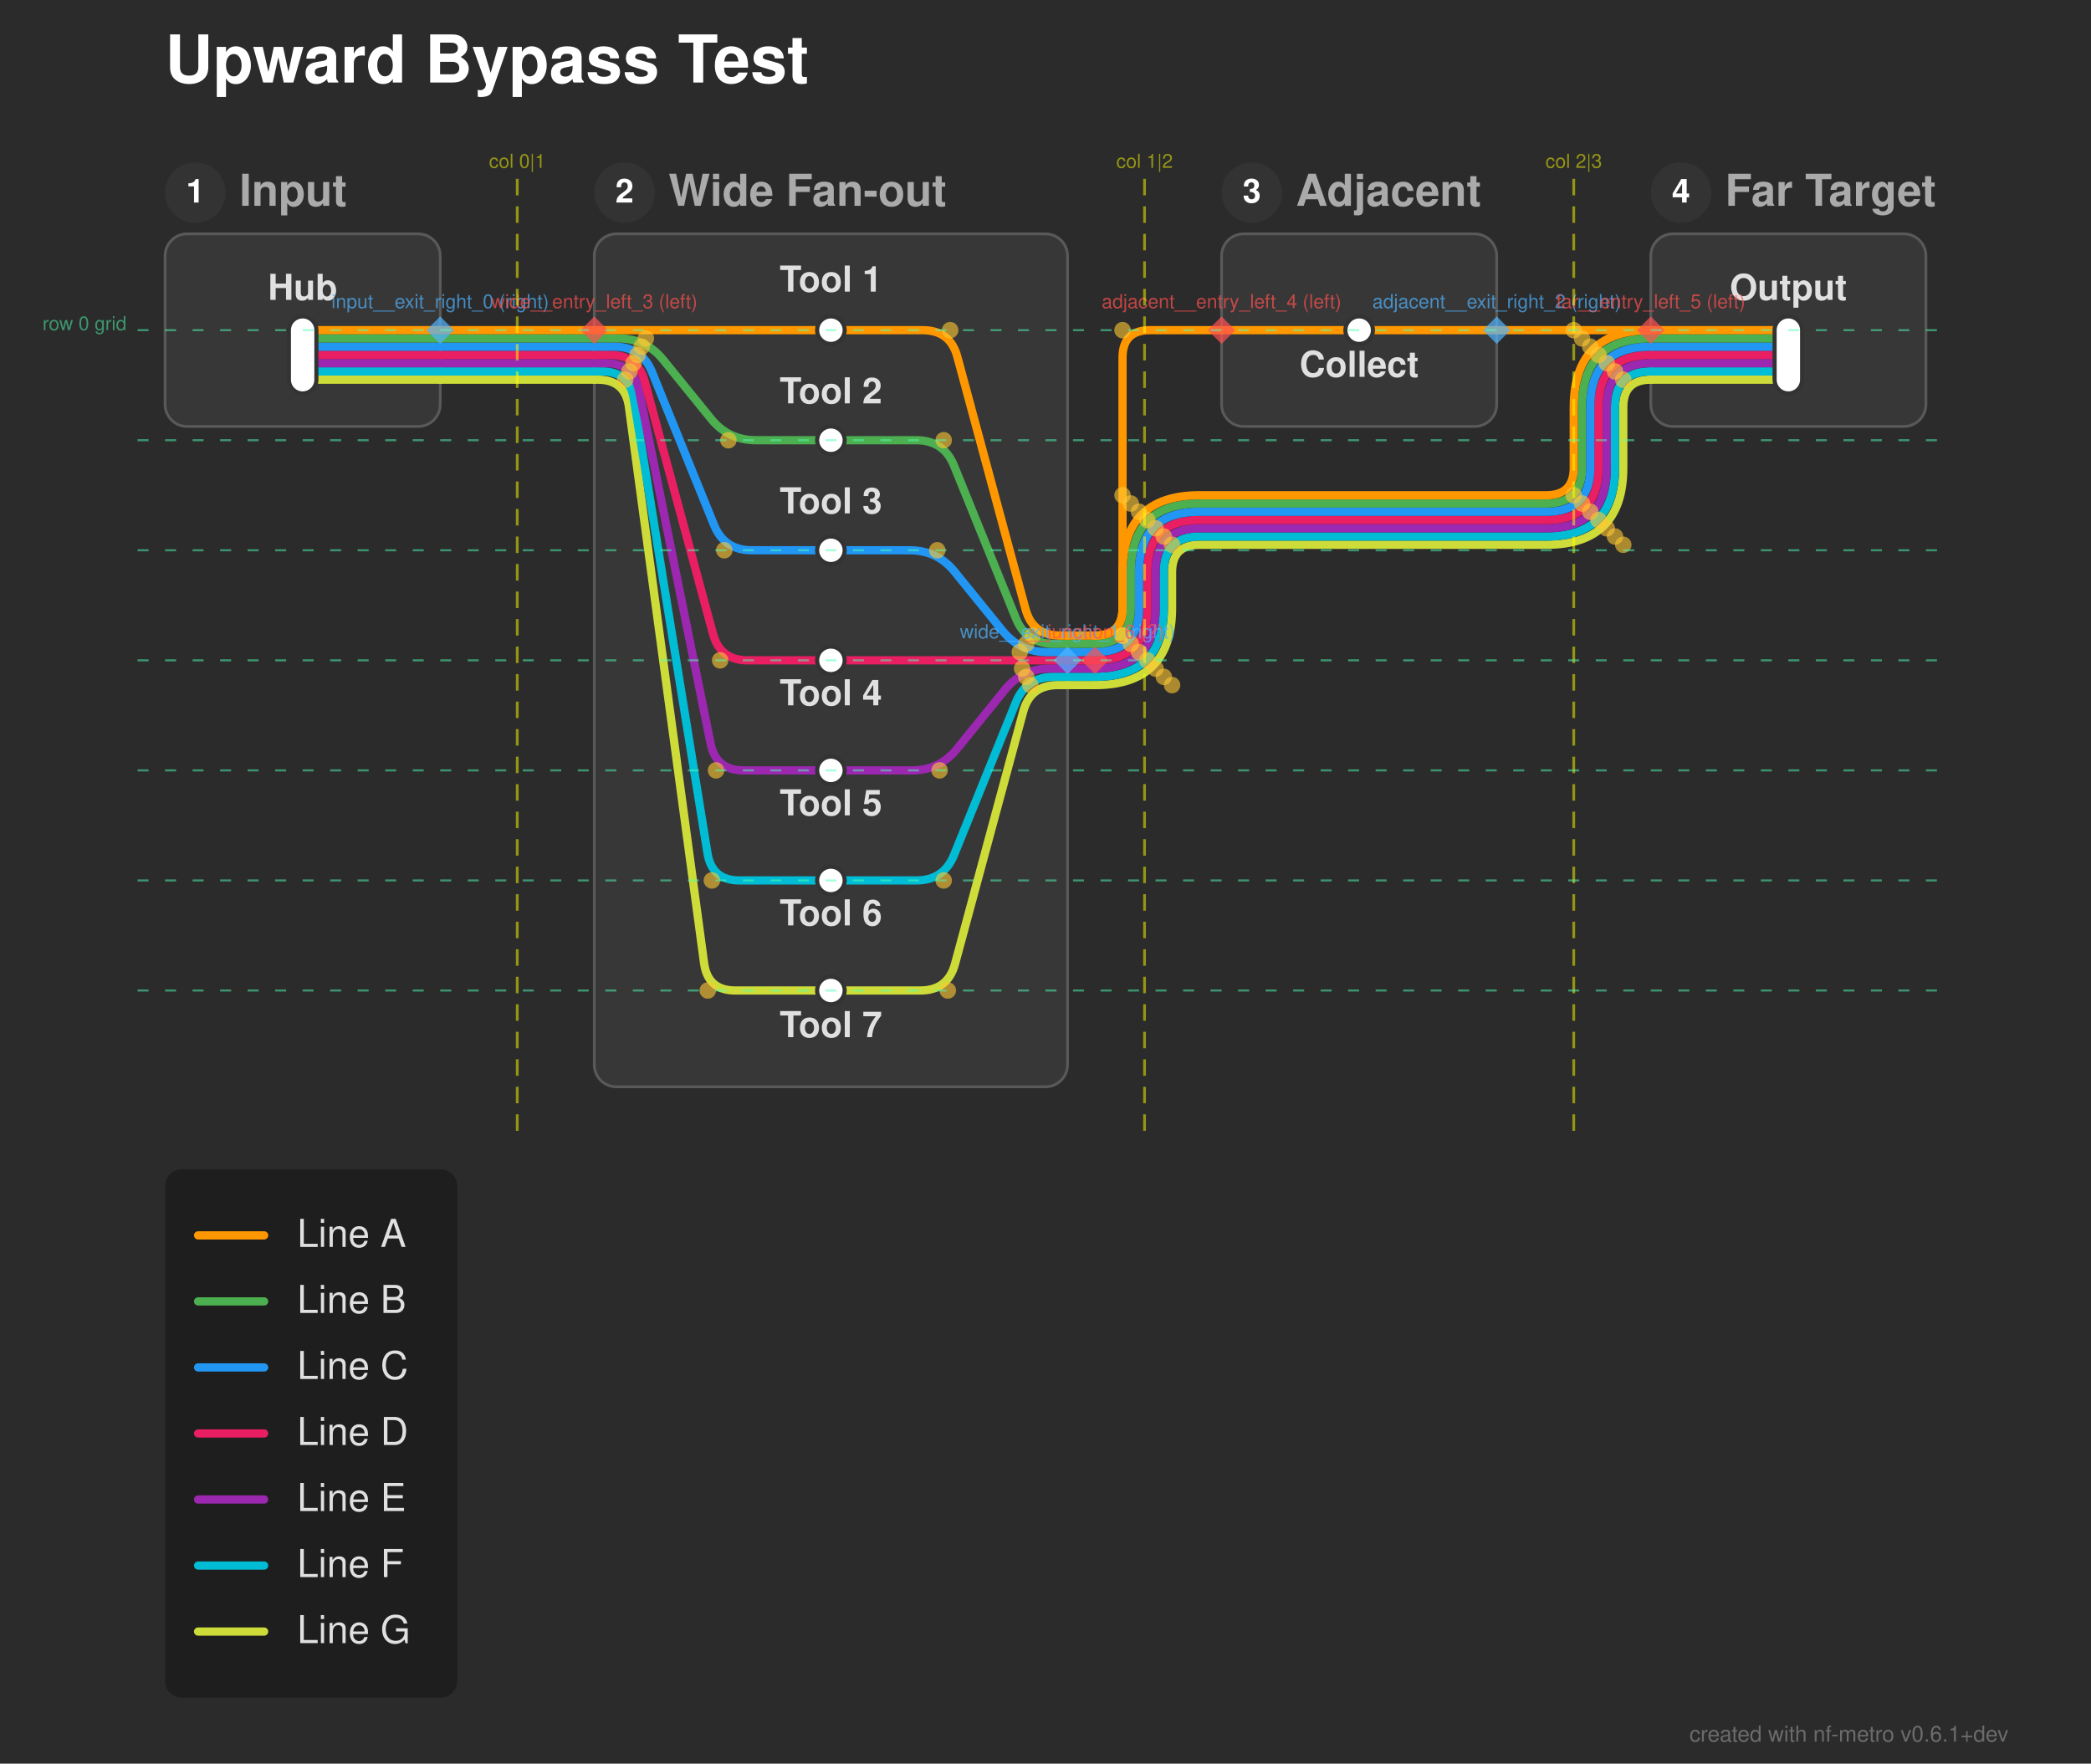
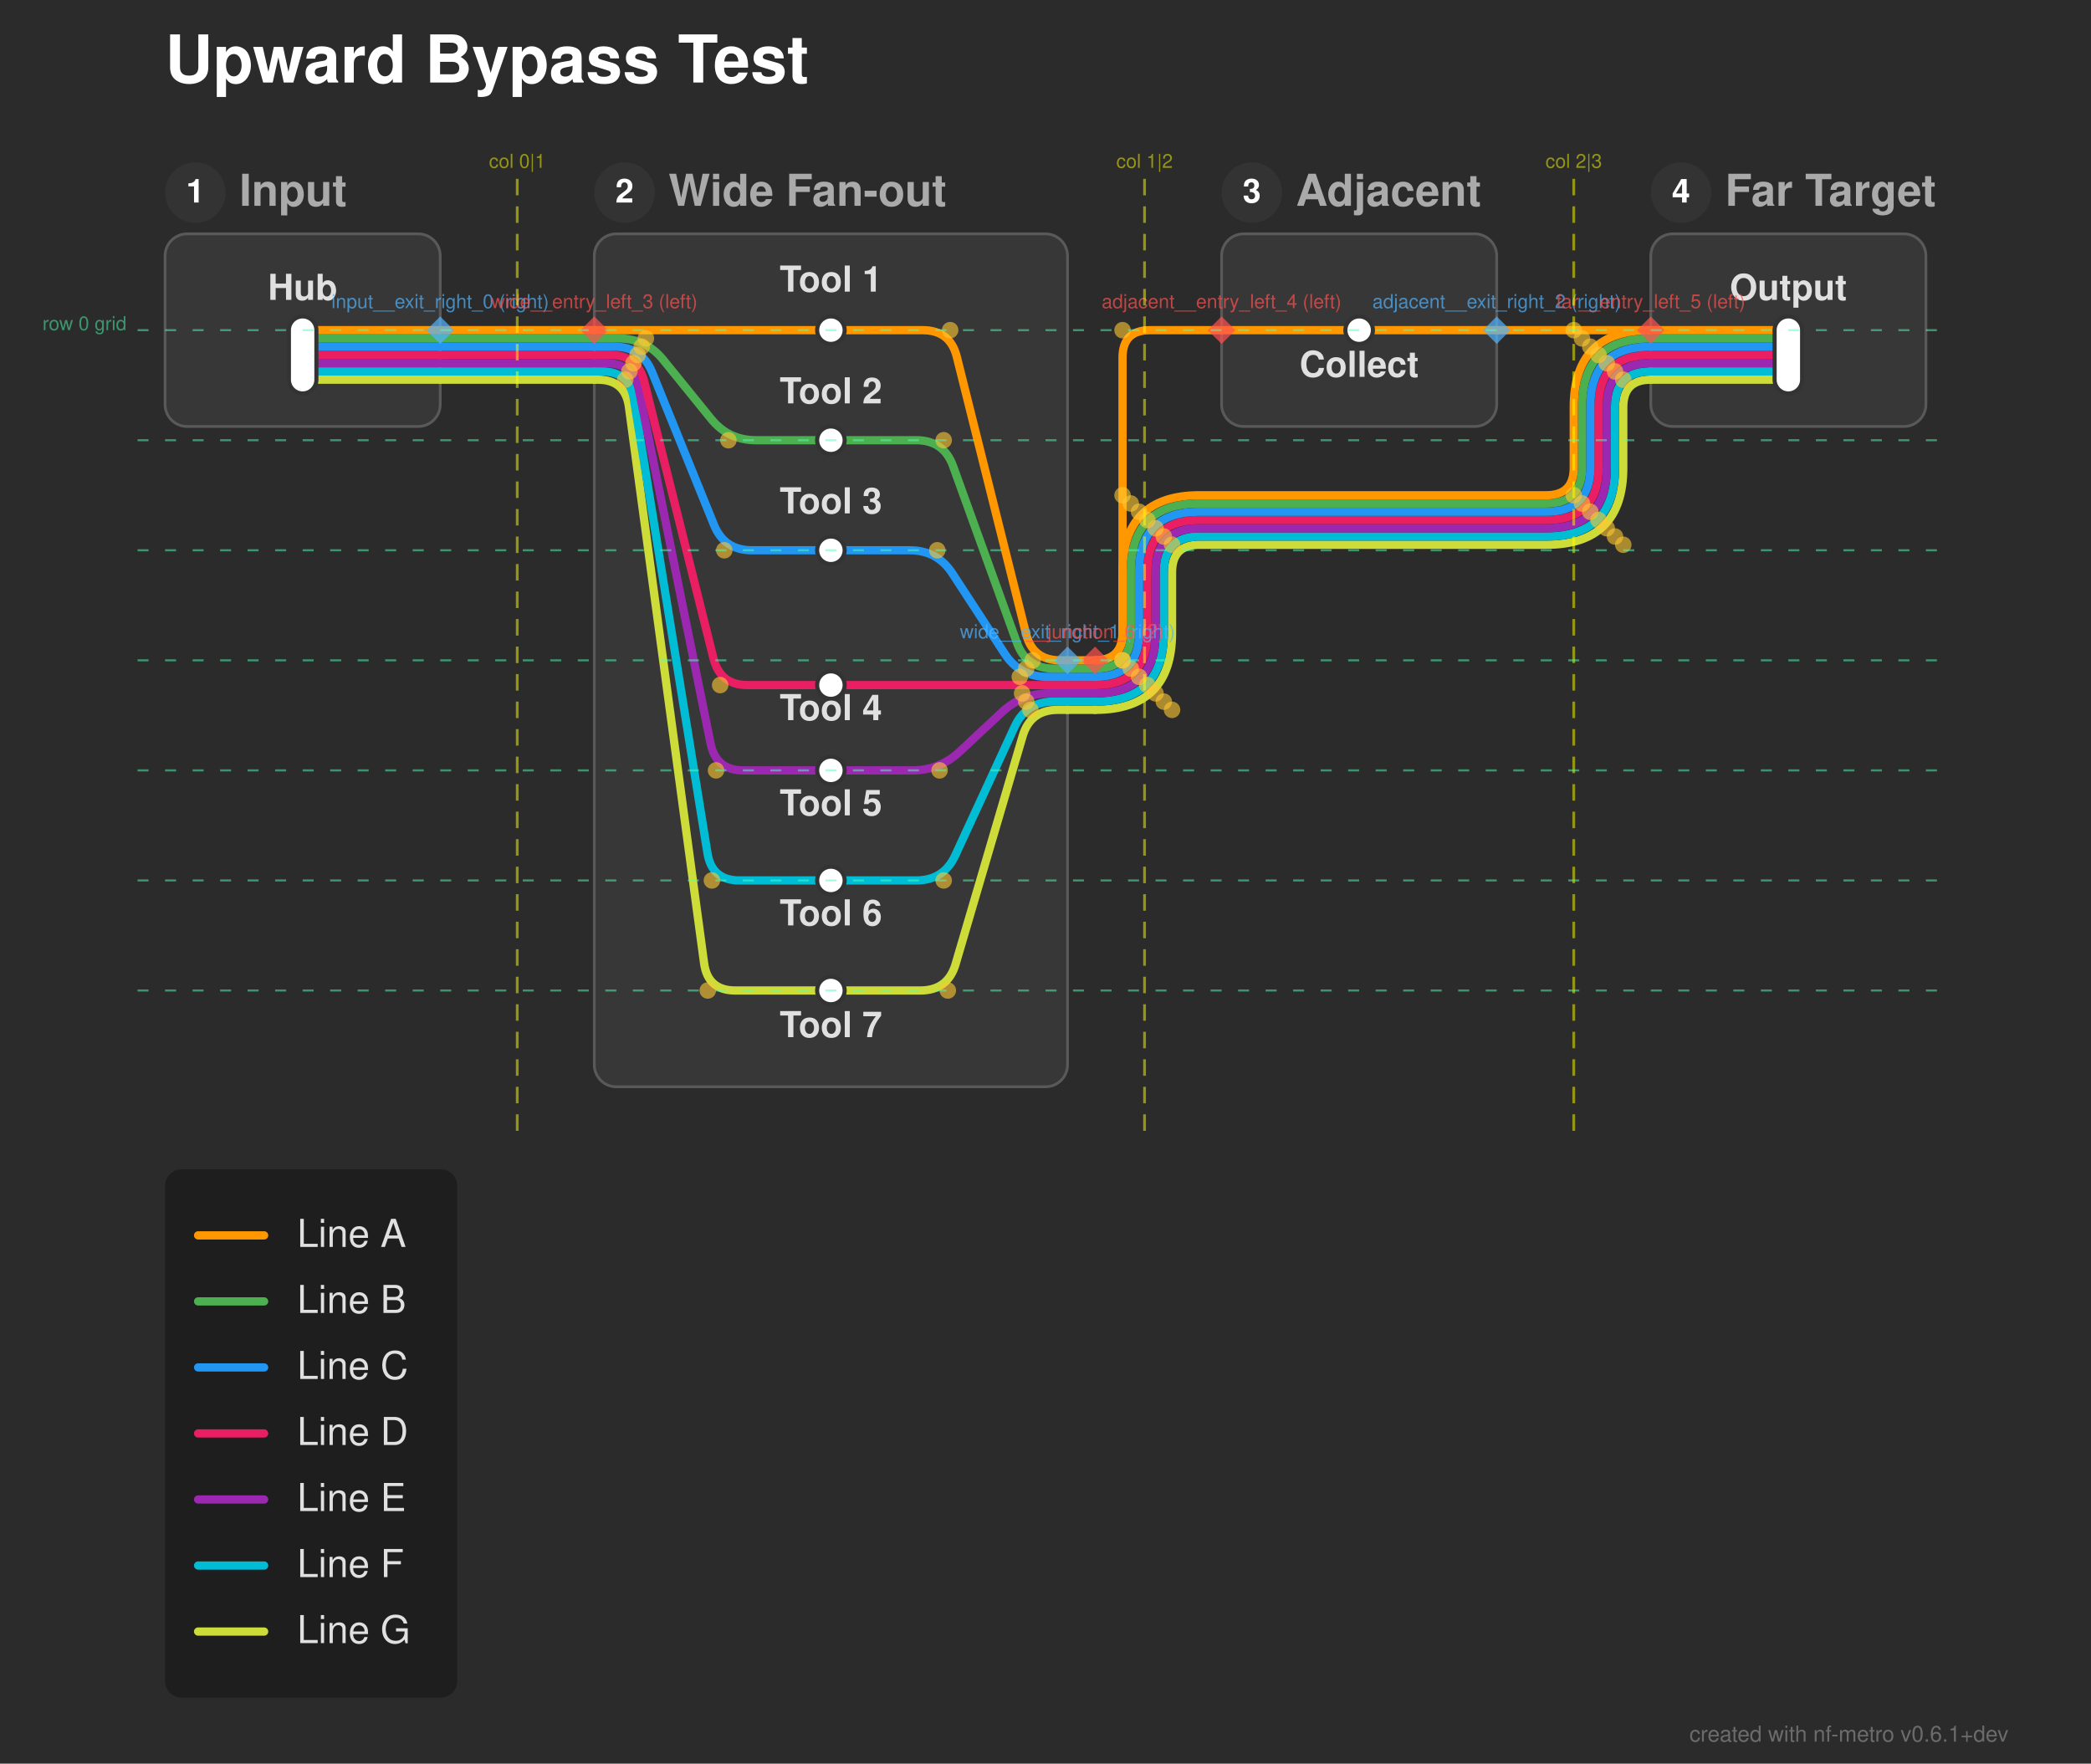
<svg xmlns="http://www.w3.org/2000/svg" width="760" height="641" viewBox="0 0 760 641">
  <defs>
</defs>
  <rect x="0" y="0" width="760" height="641" fill="#2b2b2b" />
  <text x="60.0" y="30.0" font-size="24.0" fill="#ffffff" font-family="'Helvetica Neue', Helvetica, Arial, sans-serif" font-weight="bold" class="nf-metro-title">Upward Bypass Test</text>
  <rect x="60.0" y="85.0" width="100.0" height="70.0" rx="8" ry="8" fill="#373737" stroke="#595959" stroke-width="1.0" />
  <circle cx="71.0" cy="70.0" r="11" fill="#333333" class="nf-metro-section-num-circle" />
  <text x="71.0" y="70.0" font-size="12" fill="#ffffff" font-family="'Helvetica Neue', Helvetica, Arial, sans-serif" font-weight="bold" text-anchor="middle" dy="0.3em">1</text>
  <text x="87.0" y="70.0" font-size="16.0" fill="#aaaaaa" font-family="'Helvetica Neue', Helvetica, Arial, sans-serif" font-weight="bold" dy="0.3em" class="nf-metro-section-label">Input</text>
  <rect x="216.0" y="85.0" width="172.0" height="310.0" rx="8" ry="8" fill="#373737" stroke="#595959" stroke-width="1.0" />
  <circle cx="227.0" cy="70.0" r="11" fill="#333333" class="nf-metro-section-num-circle" />
  <text x="227.0" y="70.0" font-size="12" fill="#ffffff" font-family="'Helvetica Neue', Helvetica, Arial, sans-serif" font-weight="bold" text-anchor="middle" dy="0.3em">2</text>
  <text x="243.0" y="70.0" font-size="16.0" fill="#aaaaaa" font-family="'Helvetica Neue', Helvetica, Arial, sans-serif" font-weight="bold" dy="0.3em" class="nf-metro-section-label">Wide Fan-out</text>
  <rect x="444.0" y="85.0" width="100.0" height="70.0" rx="8" ry="8" fill="#373737" stroke="#595959" stroke-width="1.0" />
  <circle cx="455.0" cy="70.0" r="11" fill="#333333" class="nf-metro-section-num-circle" />
  <text x="455.0" y="70.0" font-size="12" fill="#ffffff" font-family="'Helvetica Neue', Helvetica, Arial, sans-serif" font-weight="bold" text-anchor="middle" dy="0.3em">3</text>
  <text x="471.0" y="70.0" font-size="16.0" fill="#aaaaaa" font-family="'Helvetica Neue', Helvetica, Arial, sans-serif" font-weight="bold" dy="0.3em" class="nf-metro-section-label">Adjacent</text>
  <rect x="600.0" y="85.0" width="100.0" height="70.0" rx="8" ry="8" fill="#373737" stroke="#595959" stroke-width="1.0" />
  <circle cx="611.0" cy="70.0" r="11" fill="#333333" class="nf-metro-section-num-circle" />
  <text x="611.0" y="70.0" font-size="12" fill="#ffffff" font-family="'Helvetica Neue', Helvetica, Arial, sans-serif" font-weight="bold" text-anchor="middle" dy="0.3em">4</text>
  <text x="627.0" y="70.0" font-size="16.0" fill="#aaaaaa" font-family="'Helvetica Neue', Helvetica, Arial, sans-serif" font-weight="bold" dy="0.3em" class="nf-metro-section-label">Far Target</text>
-   <path d="M302.0,360.0 L334.5,360.0 Q344.5,360.0,347.109,350.346 L371.891,258.654 Q374.5,249.0,384.5,249.0 L388.0,249.0" stroke="#CDDC39" stroke-width="3.0" fill="none" stroke-linecap="round" stroke-linejoin="round" />
-   <path d="M302.0,320.0 L333.0,320.0 Q343.0,320.0,346.757,310.733 L369.243,255.267 Q373.0,246.0,383.0,246.0 L388.0,246.0" stroke="#00BCD4" stroke-width="3.0" fill="none" stroke-linecap="round" stroke-linejoin="round" />
-   <path d="M302.0,280.0 L331.5,280.0 Q341.5,280.0,347.798,272.232 L365.202,250.768 Q371.5,243.0,381.5,243.0 L388.0,243.0" stroke="#9C27B0" stroke-width="3.0" fill="none" stroke-linecap="round" stroke-linejoin="round" />
-   <path d="M388.0,249.0 L398.0,249.0" stroke="#CDDC39" stroke-width="3.0" stroke-linecap="round" />
-   <path d="M398.0,249.0 L398.0,249.0 Q426.0,249.0,426.0,221.0 L426.0,208.0 Q426.0,198.0,436.0,198.0 L562.0,198.0 Q590.0,198.0,590.0,170.0 L590.0,148.0 Q590.0,138.0,600.0,138.0 L600.0,138.0" stroke="#CDDC39" stroke-width="3.0" fill="none" stroke-linecap="round" stroke-linejoin="round" />
-   <path d="M388.0,246.0 L398.0,246.0" stroke="#00BCD4" stroke-width="3.0" stroke-linecap="round" />
-   <path d="M398.0,246.0 L398.0,246.0 Q423.0,246.0,423.0,221.0 L423.0,208.0 Q423.0,195.0,436.0,195.0 L562.0,195.0 Q587.0,195.0,587.0,170.0 L587.0,148.0 Q587.0,135.0,600.0,135.0 L600.0,135.0" stroke="#00BCD4" stroke-width="3.0" fill="none" stroke-linecap="round" stroke-linejoin="round" />
-   <path d="M388.0,243.0 L398.0,243.0" stroke="#9C27B0" stroke-width="3.0" stroke-linecap="round" />
-   <path d="M398.0,243.0 L398.0,243.0 Q420.0,243.0,420.0,221.0 L420.0,208.0 Q420.0,192.0,436.0,192.0 L562.0,192.0 Q584.0,192.0,584.0,170.0 L584.0,148.0 Q584.0,132.0,600.0,132.0 L600.0,132.0" stroke="#9C27B0" stroke-width="3.0" fill="none" stroke-linecap="round" stroke-linejoin="round" />
-   <path d="M302.0,240.0 L388.0,240.0" stroke="#E91E63" stroke-width="3.0" stroke-linecap="round" />
-   <path d="M388.0,240.0 L398.0,240.0" stroke="#E91E63" stroke-width="3.0" stroke-linecap="round" />
-   <path d="M398.0,240.0 L398.0,240.0 Q417.0,240.0,417.0,221.0 L417.0,208.0 Q417.0,189.0,436.0,189.0 L562.0,189.0 Q581.0,189.0,581.0,170.0 L581.0,148.0 Q581.0,129.0,600.0,129.0 L600.0,129.0" stroke="#E91E63" stroke-width="3.0" fill="none" stroke-linecap="round" stroke-linejoin="round" />
-   <path d="M388.0,237.0 L398.0,237.0" stroke="#2196F3" stroke-width="3.0" stroke-linecap="round" />
-   <path d="M398.0,237.0 L398.0,237.0 Q414.0,237.0,414.0,221.0 L414.0,208.0 Q414.0,186.0,436.0,186.0 L562.0,186.0 Q578.0,186.0,578.0,170.0 L578.0,148.0 Q578.0,126.0,600.0,126.0 L600.0,126.0" stroke="#2196F3" stroke-width="3.0" fill="none" stroke-linecap="round" stroke-linejoin="round" />
-   <path d="M388.0,234.0 L398.0,234.0" stroke="#4CAF50" stroke-width="3.0" stroke-linecap="round" />
-   <path d="M398.0,234.0 L398.0,234.0 Q411.0,234.0,411.0,221.0 L411.0,208.0 Q411.0,183.0,436.0,183.0 L562.0,183.0 Q575.0,183.0,575.0,170.0 L575.0,148.0 Q575.0,123.0,600.0,123.0 L600.0,123.0" stroke="#4CAF50" stroke-width="3.0" fill="none" stroke-linecap="round" stroke-linejoin="round" />
-   <path d="M388.0,231.0 L398.0,231.0" stroke="#FF9800" stroke-width="3.0" stroke-linecap="round" />
-   <path d="M398.0,231.0 L398.0,231.0 Q408.0,231.0,408.0,221.0 L408.0,130.0 Q408.0,120.0,418.0,120.0 L444.0,120.0" stroke="#FF9800" stroke-width="3.0" fill="none" stroke-linecap="round" stroke-linejoin="round" />
-   <path d="M398.0,231.0 L398.0,231.0 Q408.0,231.0,408.0,221.0 L408.0,208.0 Q408.0,180.0,436.0,180.0 L562.0,180.0 Q572.0,180.0,572.0,170.0 L572.0,148.0 Q572.0,120.0,600.0,120.0 L600.0,120.0" stroke="#FF9800" stroke-width="3.0" fill="none" stroke-linecap="round" stroke-linejoin="round" />
-   <path d="M302.0,200.0 L330.658,200.0 Q340.658,200.0,346.956,207.768 L364.36,229.232 Q370.658,237.0,380.658,237.0 L388.0,237.0" stroke="#2196F3" stroke-width="3.0" fill="none" stroke-linecap="round" stroke-linejoin="round" />
-   <path d="M302.0,160.0 L333.0,160.0 Q343.0,160.0,346.757,169.267 L369.243,224.733 Q373.0,234.0,383.0,234.0 L388.0,234.0" stroke="#4CAF50" stroke-width="3.0" fill="none" stroke-linecap="round" stroke-linejoin="round" />
+   <path d="M302.0,360.0 L334.5,360.0 Q344.5,360.0,347.322,350.406 L371.678,267.594 Q374.5,258.0,384.5,258.0 L388.0,258.0" stroke="#CDDC39" stroke-width="3.0" fill="none" stroke-linecap="round" stroke-linejoin="round" />
+   <path d="M302.0,320.0 L333.0,320.0 Q343.0,320.0,347.191,310.92 L368.809,264.08 Q373.0,255.0,383.0,255.0 L388.0,255.0" stroke="#00BCD4" stroke-width="3.0" fill="none" stroke-linecap="round" stroke-linejoin="round" />
+   <path d="M302.0,280.0 L331.5,280.0 Q341.5,280.0,348.811,273.177 L364.189,258.823 Q371.5,252.0,381.5,252.0 L388.0,252.0" stroke="#9C27B0" stroke-width="3.0" fill="none" stroke-linecap="round" stroke-linejoin="round" />
+   <path d="M388.0,258.0 L398.0,258.0" stroke="#CDDC39" stroke-width="3.0" stroke-linecap="round" />
+   <path d="M398.0,258.0 L398.0,258.0 Q426.0,258.0,426.0,230.0 L426.0,208.0 Q426.0,198.0,436.0,198.0 L562.0,198.0 Q590.0,198.0,590.0,170.0 L590.0,148.0 Q590.0,138.0,600.0,138.0 L600.0,138.0" stroke="#CDDC39" stroke-width="3.0" fill="none" stroke-linecap="round" stroke-linejoin="round" />
+   <path d="M388.0,255.0 L398.0,255.0" stroke="#00BCD4" stroke-width="3.0" stroke-linecap="round" />
+   <path d="M398.0,255.0 L398.0,255.0 Q423.0,255.0,423.0,230.0 L423.0,208.0 Q423.0,195.0,436.0,195.0 L562.0,195.0 Q587.0,195.0,587.0,170.0 L587.0,148.0 Q587.0,135.0,600.0,135.0 L600.0,135.0" stroke="#00BCD4" stroke-width="3.0" fill="none" stroke-linecap="round" stroke-linejoin="round" />
+   <path d="M388.0,252.0 L398.0,252.0" stroke="#9C27B0" stroke-width="3.0" stroke-linecap="round" />
+   <path d="M398.0,252.0 L398.0,252.0 Q420.0,252.0,420.0,230.0 L420.0,208.0 Q420.0,192.0,436.0,192.0 L562.0,192.0 Q584.0,192.0,584.0,170.0 L584.0,148.0 Q584.0,132.0,600.0,132.0 L600.0,132.0" stroke="#9C27B0" stroke-width="3.0" fill="none" stroke-linecap="round" stroke-linejoin="round" />
+   <path d="M302.0,249.0 L388.0,249.0" stroke="#E91E63" stroke-width="3.0" stroke-linecap="round" />
+   <path d="M388.0,249.0 L398.0,249.0" stroke="#E91E63" stroke-width="3.0" stroke-linecap="round" />
+   <path d="M398.0,249.0 L398.0,249.0 Q417.0,249.0,417.0,230.0 L417.0,208.0 Q417.0,189.0,436.0,189.0 L562.0,189.0 Q581.0,189.0,581.0,170.0 L581.0,148.0 Q581.0,129.0,600.0,129.0 L600.0,129.0" stroke="#E91E63" stroke-width="3.0" fill="none" stroke-linecap="round" stroke-linejoin="round" />
+   <path d="M388.0,246.0 L398.0,246.0" stroke="#2196F3" stroke-width="3.0" stroke-linecap="round" />
+   <path d="M398.0,246.0 L398.0,246.0 Q414.0,246.0,414.0,230.0 L414.0,208.0 Q414.0,186.0,436.0,186.0 L562.0,186.0 Q578.0,186.0,578.0,170.0 L578.0,148.0 Q578.0,126.0,600.0,126.0 L600.0,126.0" stroke="#2196F3" stroke-width="3.0" fill="none" stroke-linecap="round" stroke-linejoin="round" />
+   <path d="M388.0,243.0 L398.0,243.0" stroke="#4CAF50" stroke-width="3.0" stroke-linecap="round" />
+   <path d="M398.0,243.0 L398.0,243.0 Q411.0,243.0,411.0,230.0 L411.0,208.0 Q411.0,183.0,436.0,183.0 L562.0,183.0 Q575.0,183.0,575.0,170.0 L575.0,148.0 Q575.0,123.0,600.0,123.0 L600.0,123.0" stroke="#4CAF50" stroke-width="3.0" fill="none" stroke-linecap="round" stroke-linejoin="round" />
+   <path d="M388.0,240.0 L398.0,240.0" stroke="#FF9800" stroke-width="3.0" stroke-linecap="round" />
+   <path d="M398.0,240.0 L398.0,240.0 Q408.0,240.0,408.0,230.0 L408.0,130.0 Q408.0,120.0,418.0,120.0 L444.0,120.0" stroke="#FF9800" stroke-width="3.0" fill="none" stroke-linecap="round" stroke-linejoin="round" />
+   <path d="M398.0,240.0 L398.0,240.0 Q408.0,240.0,408.0,230.0 L408.0,208.0 Q408.0,180.0,436.0,180.0 L562.0,180.0 Q572.0,180.0,572.0,170.0 L572.0,148.0 Q572.0,120.0,600.0,120.0 L600.0,120.0" stroke="#FF9800" stroke-width="3.0" fill="none" stroke-linecap="round" stroke-linejoin="round" />
+   <path d="M302.0,200.0 L330.658,200.0 Q340.658,200.0,346.12,208.376 L365.195,237.624 Q370.658,246.0,380.658,246.0 L388.0,246.0" stroke="#2196F3" stroke-width="3.0" fill="none" stroke-linecap="round" stroke-linejoin="round" />
+   <path d="M302.0,160.0 L333.0,160.0 Q343.0,160.0,346.399,169.405 L369.601,233.595 Q373.0,243.0,383.0,243.0 L388.0,243.0" stroke="#4CAF50" stroke-width="3.0" fill="none" stroke-linecap="round" stroke-linejoin="round" />
  <path d="M110.0,138.0 L160.0,138.0" stroke="#CDDC39" stroke-width="3.0" stroke-linecap="round" />
  <path d="M216.0,138.0 L217.25,138.0 Q227.25,138.0,228.589,147.91 L255.911,350.09 Q257.25,360.0,267.25,360.0 L302.0,360.0" stroke="#CDDC39" stroke-width="3.0" fill="none" stroke-linecap="round" stroke-linejoin="round" />
  <path d="M600.0,138.0 L650.0,138.0" stroke="#CDDC39" stroke-width="3.0" stroke-linecap="round" />
  <path d="M160.0,138.0 L216.0,138.0" stroke="#CDDC39" stroke-width="3.0" stroke-linecap="round" />
  <path d="M110.0,135.0 L160.0,135.0" stroke="#00BCD4" stroke-width="3.0" stroke-linecap="round" />
  <path d="M216.0,135.0 L218.75,135.0 Q228.75,135.0,230.351,144.871 L257.149,310.129 Q258.75,320.0,268.75,320.0 L302.0,320.0" stroke="#00BCD4" stroke-width="3.0" fill="none" stroke-linecap="round" stroke-linejoin="round" />
  <path d="M600.0,135.0 L650.0,135.0" stroke="#00BCD4" stroke-width="3.0" stroke-linecap="round" />
  <path d="M160.0,135.0 L216.0,135.0" stroke="#00BCD4" stroke-width="3.0" stroke-linecap="round" />
  <path d="M110.0,132.0 L160.0,132.0" stroke="#9C27B0" stroke-width="3.0" stroke-linecap="round" />
  <path d="M216.0,132.0 L220.25,132.0 Q230.25,132.0,232.237,141.801 L258.263,270.199 Q260.25,280.0,270.25,280.0 L302.0,280.0" stroke="#9C27B0" stroke-width="3.0" fill="none" stroke-linecap="round" stroke-linejoin="round" />
  <path d="M600.0,132.0 L650.0,132.0" stroke="#9C27B0" stroke-width="3.0" stroke-linecap="round" />
  <path d="M160.0,132.0 L216.0,132.0" stroke="#9C27B0" stroke-width="3.0" stroke-linecap="round" />
  <path d="M110.0,129.0 L160.0,129.0" stroke="#E91E63" stroke-width="3.0" stroke-linecap="round" />
-   <path d="M216.0,129.0 L221.75,129.0 Q231.75,129.0,234.359,138.654 L259.141,230.346 Q261.75,240.0,271.75,240.0 L302.0,240.0" stroke="#E91E63" stroke-width="3.0" fill="none" stroke-linecap="round" stroke-linejoin="round" />
+   <path d="M216.0,129.0 L221.75,129.0 Q231.75,129.0,234.175,138.701 L259.325,239.299 Q261.75,249.0,271.75,249.0 L302.0,249.0" stroke="#E91E63" stroke-width="3.0" fill="none" stroke-linecap="round" stroke-linejoin="round" />
  <path d="M600.0,129.0 L650.0,129.0" stroke="#E91E63" stroke-width="3.0" stroke-linecap="round" />
  <path d="M160.0,129.0 L216.0,129.0" stroke="#E91E63" stroke-width="3.0" stroke-linecap="round" />
  <path d="M110.0,126.0 L160.0,126.0" stroke="#2196F3" stroke-width="3.0" stroke-linecap="round" />
  <path d="M216.0,126.0 L223.25,126.0 Q233.25,126.0,237.007,135.267 L259.493,190.733 Q263.25,200.0,273.25,200.0 L302.0,200.0" stroke="#2196F3" stroke-width="3.0" fill="none" stroke-linecap="round" stroke-linejoin="round" />
  <path d="M600.0,126.0 L650.0,126.0" stroke="#2196F3" stroke-width="3.0" stroke-linecap="round" />
  <path d="M160.0,126.0 L216.0,126.0" stroke="#2196F3" stroke-width="3.0" stroke-linecap="round" />
  <path d="M110.0,123.0 L160.0,123.0" stroke="#4CAF50" stroke-width="3.0" stroke-linecap="round" />
  <path d="M216.0,123.0 L224.75,123.0 Q234.75,123.0,241.048,130.768 L258.452,152.232 Q264.75,160.0,274.75,160.0 L302.0,160.0" stroke="#4CAF50" stroke-width="3.0" fill="none" stroke-linecap="round" stroke-linejoin="round" />
  <path d="M600.0,123.0 L650.0,123.0" stroke="#4CAF50" stroke-width="3.0" stroke-linecap="round" />
  <path d="M160.0,123.0 L216.0,123.0" stroke="#4CAF50" stroke-width="3.0" stroke-linecap="round" />
  <path d="M110.0,120.0 L160.0,120.0" stroke="#FF9800" stroke-width="3.0" stroke-linecap="round" />
  <path d="M216.0,120.0 L302.0,120.0" stroke="#FF9800" stroke-width="3.0" stroke-linecap="round" />
-   <path d="M302.0,120.0 L335.342,120.0 Q345.342,120.0,347.951,129.654 L372.733,221.346 Q375.342,231.0,385.342,231.0 L388.0,231.0" stroke="#FF9800" stroke-width="3.0" fill="none" stroke-linecap="round" stroke-linejoin="round" />
+   <path d="M302.0,120.0 L335.342,120.0 Q345.342,120.0,347.768,129.701 L372.917,230.299 Q375.342,240.0,385.342,240.0 L388.0,240.0" stroke="#FF9800" stroke-width="3.0" fill="none" stroke-linecap="round" stroke-linejoin="round" />
  <path d="M444.0,120.0 L494.0,120.0" stroke="#FF9800" stroke-width="3.0" stroke-linecap="round" />
  <path d="M600.0,120.0 L650.0,120.0" stroke="#FF9800" stroke-width="3.0" stroke-linecap="round" />
  <path d="M494.0,120.0 L544.0,120.0" stroke="#FF9800" stroke-width="3.0" stroke-linecap="round" />
  <path d="M160.0,120.0 L216.0,120.0" stroke="#FF9800" stroke-width="3.0" stroke-linecap="round" />
  <path d="M544.0,120.0 L600.0,120.0" stroke="#FF9800" stroke-width="3.0" stroke-linecap="round" />
  <rect x="105.0" y="115.0" width="10.0" height="28.0" rx="5.0" ry="5.0" fill="#ffffff" stroke="#333333" stroke-width="1.5" />
  <rect x="297.0" y="115.0" width="10.0" height="10.0" rx="5.0" ry="5.0" fill="#ffffff" stroke="#333333" stroke-width="1.5" />
  <rect x="297.0" y="155.0" width="10.0" height="10.0" rx="5.0" ry="5.0" fill="#ffffff" stroke="#333333" stroke-width="1.5" />
  <rect x="297.0" y="195.0" width="10.0" height="10.0" rx="5.0" ry="5.0" fill="#ffffff" stroke="#333333" stroke-width="1.5" />
-   <rect x="297.0" y="235.0" width="10.0" height="10.0" rx="5.0" ry="5.0" fill="#ffffff" stroke="#333333" stroke-width="1.5" />
+   <rect x="297.0" y="244.0" width="10.0" height="10.0" rx="5.0" ry="5.0" fill="#ffffff" stroke="#333333" stroke-width="1.5" />
  <rect x="297.0" y="275.0" width="10.0" height="10.0" rx="5.0" ry="5.0" fill="#ffffff" stroke="#333333" stroke-width="1.5" />
  <rect x="297.0" y="315.0" width="10.0" height="10.0" rx="5.0" ry="5.0" fill="#ffffff" stroke="#333333" stroke-width="1.5" />
  <rect x="297.0" y="355.0" width="10.0" height="10.0" rx="5.0" ry="5.0" fill="#ffffff" stroke="#333333" stroke-width="1.5" />
  <rect x="489.0" y="115.0" width="10.0" height="10.0" rx="5.0" ry="5.0" fill="#ffffff" stroke="#333333" stroke-width="1.5" />
  <rect x="645.0" y="115.0" width="10.0" height="28.0" rx="5.0" ry="5.0" fill="#ffffff" stroke="#333333" stroke-width="1.5" />
  <text x="110.0" y="109.0" font-size="13.0" fill="#e0e0e0" font-family="'Helvetica Neue', Helvetica, Arial, sans-serif" font-weight="bold" text-anchor="middle" dominant-baseline="auto">Hub</text>
  <text x="302.0" y="106.0" font-size="13.0" fill="#e0e0e0" font-family="'Helvetica Neue', Helvetica, Arial, sans-serif" font-weight="bold" text-anchor="middle" dominant-baseline="auto">Tool 1</text>
  <text x="494.0" y="131.0" font-size="13.0" fill="#e0e0e0" font-family="'Helvetica Neue', Helvetica, Arial, sans-serif" font-weight="bold" text-anchor="middle" dominant-baseline="hanging">Collect</text>
  <text x="650.0" y="109.0" font-size="13.0" fill="#e0e0e0" font-family="'Helvetica Neue', Helvetica, Arial, sans-serif" font-weight="bold" text-anchor="middle" dominant-baseline="auto">Output</text>
  <text x="302.0" y="146.6" font-size="13.0" fill="#e0e0e0" font-family="'Helvetica Neue', Helvetica, Arial, sans-serif" font-weight="bold" text-anchor="middle" dominant-baseline="auto">Tool 2</text>
  <text x="302.0" y="186.6" font-size="13.0" fill="#e0e0e0" font-family="'Helvetica Neue', Helvetica, Arial, sans-serif" font-weight="bold" text-anchor="middle" dominant-baseline="auto">Tool 3</text>
-   <text x="302.0" y="250.4" font-size="13.0" fill="#e0e0e0" font-family="'Helvetica Neue', Helvetica, Arial, sans-serif" font-weight="bold" text-anchor="middle" dominant-baseline="hanging">Tool 4</text>
+   <text x="302.0" y="255.8" font-size="13.0" fill="#e0e0e0" font-family="'Helvetica Neue', Helvetica, Arial, sans-serif" font-weight="bold" text-anchor="middle" dominant-baseline="hanging">Tool 4</text>
  <text x="302.0" y="290.4" font-size="13.0" fill="#e0e0e0" font-family="'Helvetica Neue', Helvetica, Arial, sans-serif" font-weight="bold" text-anchor="middle" dominant-baseline="hanging">Tool 5</text>
  <text x="302.0" y="330.4" font-size="13.0" fill="#e0e0e0" font-family="'Helvetica Neue', Helvetica, Arial, sans-serif" font-weight="bold" text-anchor="middle" dominant-baseline="hanging">Tool 6</text>
  <text x="302.0" y="371.0" font-size="13.0" fill="#e0e0e0" font-family="'Helvetica Neue', Helvetica, Arial, sans-serif" font-weight="bold" text-anchor="middle" dominant-baseline="hanging">Tool 7</text>
  <circle cx="234.75" cy="123.0" r="3.0" fill="rgba(255, 200, 50, 0.6)" />
  <circle cx="264.75" cy="160.0" r="3.0" fill="rgba(255, 200, 50, 0.6)" />
  <circle cx="233.25" cy="126.0" r="3.0" fill="rgba(255, 200, 50, 0.6)" />
  <circle cx="263.25" cy="200.0" r="3.0" fill="rgba(255, 200, 50, 0.6)" />
  <circle cx="231.75" cy="129.0" r="3.0" fill="rgba(255, 200, 50, 0.6)" />
-   <circle cx="261.75" cy="240.0" r="3.0" fill="rgba(255, 200, 50, 0.6)" />
+   <circle cx="261.75" cy="249.0" r="3.0" fill="rgba(255, 200, 50, 0.6)" />
  <circle cx="230.25" cy="132.0" r="3.0" fill="rgba(255, 200, 50, 0.6)" />
  <circle cx="260.25" cy="280.0" r="3.0" fill="rgba(255, 200, 50, 0.6)" />
  <circle cx="228.75" cy="135.0" r="3.0" fill="rgba(255, 200, 50, 0.6)" />
  <circle cx="258.75" cy="320.0" r="3.0" fill="rgba(255, 200, 50, 0.6)" />
  <circle cx="227.25" cy="138.0" r="3.0" fill="rgba(255, 200, 50, 0.6)" />
  <circle cx="257.25" cy="360.0" r="3.0" fill="rgba(255, 200, 50, 0.6)" />
  <circle cx="345.342" cy="120.0" r="3.0" fill="rgba(255, 200, 50, 0.6)" />
-   <circle cx="375.342" cy="231.0" r="3.0" fill="rgba(255, 200, 50, 0.6)" />
+   <circle cx="375.342" cy="240.0" r="3.0" fill="rgba(255, 200, 50, 0.6)" />
  <circle cx="343.0" cy="160.0" r="3.0" fill="rgba(255, 200, 50, 0.6)" />
-   <circle cx="373.0" cy="234.0" r="3.0" fill="rgba(255, 200, 50, 0.6)" />
+   <circle cx="373.0" cy="243.0" r="3.0" fill="rgba(255, 200, 50, 0.6)" />
  <circle cx="340.658" cy="200.0" r="3.0" fill="rgba(255, 200, 50, 0.6)" />
-   <circle cx="370.658" cy="237.0" r="3.0" fill="rgba(255, 200, 50, 0.6)" />
+   <circle cx="370.658" cy="246.0" r="3.0" fill="rgba(255, 200, 50, 0.6)" />
  <circle cx="341.5" cy="280.0" r="3.0" fill="rgba(255, 200, 50, 0.6)" />
-   <circle cx="371.5" cy="243.0" r="3.0" fill="rgba(255, 200, 50, 0.6)" />
+   <circle cx="371.5" cy="252.0" r="3.0" fill="rgba(255, 200, 50, 0.6)" />
  <circle cx="343.0" cy="320.0" r="3.0" fill="rgba(255, 200, 50, 0.6)" />
-   <circle cx="373.0" cy="246.0" r="3.0" fill="rgba(255, 200, 50, 0.6)" />
+   <circle cx="373.0" cy="255.0" r="3.0" fill="rgba(255, 200, 50, 0.6)" />
  <circle cx="344.5" cy="360.0" r="3.0" fill="rgba(255, 200, 50, 0.6)" />
-   <circle cx="374.5" cy="249.0" r="3.0" fill="rgba(255, 200, 50, 0.6)" />
-   <circle cx="408.0" cy="231.0" r="3.0" fill="rgba(255, 200, 50, 0.6)" />
+   <circle cx="374.5" cy="258.0" r="3.0" fill="rgba(255, 200, 50, 0.6)" />
+   <circle cx="408.0" cy="240.0" r="3.0" fill="rgba(255, 200, 50, 0.6)" />
  <circle cx="408.0" cy="120.0" r="3.0" fill="rgba(255, 200, 50, 0.6)" />
-   <circle cx="408.0" cy="231.0" r="3.0" fill="rgba(255, 200, 50, 0.6)" />
+   <circle cx="408.0" cy="240.0" r="3.0" fill="rgba(255, 200, 50, 0.6)" />
  <circle cx="408.0" cy="180.0" r="3.0" fill="rgba(255, 200, 50, 0.6)" />
  <circle cx="572.0" cy="180.0" r="3.0" fill="rgba(255, 200, 50, 0.6)" />
  <circle cx="572.0" cy="120.0" r="3.0" fill="rgba(255, 200, 50, 0.6)" />
-   <circle cx="411.0" cy="234.0" r="3.0" fill="rgba(255, 200, 50, 0.6)" />
+   <circle cx="411.0" cy="243.0" r="3.0" fill="rgba(255, 200, 50, 0.6)" />
  <circle cx="411.0" cy="183.0" r="3.0" fill="rgba(255, 200, 50, 0.6)" />
  <circle cx="575.0" cy="183.0" r="3.0" fill="rgba(255, 200, 50, 0.6)" />
  <circle cx="575.0" cy="123.0" r="3.0" fill="rgba(255, 200, 50, 0.6)" />
-   <circle cx="414.0" cy="237.0" r="3.0" fill="rgba(255, 200, 50, 0.6)" />
+   <circle cx="414.0" cy="246.0" r="3.0" fill="rgba(255, 200, 50, 0.6)" />
  <circle cx="414.0" cy="186.0" r="3.0" fill="rgba(255, 200, 50, 0.6)" />
  <circle cx="578.0" cy="186.0" r="3.0" fill="rgba(255, 200, 50, 0.6)" />
  <circle cx="578.0" cy="126.0" r="3.0" fill="rgba(255, 200, 50, 0.6)" />
-   <circle cx="417.0" cy="240.0" r="3.0" fill="rgba(255, 200, 50, 0.6)" />
+   <circle cx="417.0" cy="249.0" r="3.0" fill="rgba(255, 200, 50, 0.6)" />
  <circle cx="417.0" cy="189.0" r="3.0" fill="rgba(255, 200, 50, 0.6)" />
  <circle cx="581.0" cy="189.0" r="3.0" fill="rgba(255, 200, 50, 0.6)" />
  <circle cx="581.0" cy="129.0" r="3.0" fill="rgba(255, 200, 50, 0.6)" />
-   <circle cx="420.0" cy="243.0" r="3.0" fill="rgba(255, 200, 50, 0.6)" />
+   <circle cx="420.0" cy="252.0" r="3.0" fill="rgba(255, 200, 50, 0.6)" />
  <circle cx="420.0" cy="192.0" r="3.0" fill="rgba(255, 200, 50, 0.6)" />
  <circle cx="584.0" cy="192.0" r="3.0" fill="rgba(255, 200, 50, 0.6)" />
  <circle cx="584.0" cy="132.0" r="3.0" fill="rgba(255, 200, 50, 0.6)" />
-   <circle cx="423.0" cy="246.0" r="3.0" fill="rgba(255, 200, 50, 0.6)" />
+   <circle cx="423.0" cy="255.0" r="3.0" fill="rgba(255, 200, 50, 0.6)" />
  <circle cx="423.0" cy="195.0" r="3.0" fill="rgba(255, 200, 50, 0.6)" />
  <circle cx="587.0" cy="195.0" r="3.0" fill="rgba(255, 200, 50, 0.6)" />
  <circle cx="587.0" cy="135.0" r="3.0" fill="rgba(255, 200, 50, 0.6)" />
-   <circle cx="426.0" cy="249.0" r="3.0" fill="rgba(255, 200, 50, 0.6)" />
+   <circle cx="426.0" cy="258.0" r="3.0" fill="rgba(255, 200, 50, 0.6)" />
  <circle cx="426.0" cy="198.0" r="3.0" fill="rgba(255, 200, 50, 0.6)" />
  <circle cx="590.0" cy="198.0" r="3.0" fill="rgba(255, 200, 50, 0.6)" />
  <circle cx="590.0" cy="138.0" r="3.0" fill="rgba(255, 200, 50, 0.6)" />
  <path d="M160.0,115.0 L165.0,120.0 L160.0,125.0 L155.0,120.0 Z" fill="rgba(80, 180, 255, 0.7)" stroke="none" />
  <text x="160.0" y="112.0" font-size="7" fill="rgba(80, 180, 255, 0.7)" font-family="'Helvetica Neue', Helvetica, Arial, sans-serif" text-anchor="middle" dominant-baseline="auto">input__exit_right_0 (right)</text>
  <path d="M388.0,235.0 L393.0,240.0 L388.0,245.0 L383.0,240.0 Z" fill="rgba(80, 180, 255, 0.7)" stroke="none" />
  <text x="388.0" y="232.0" font-size="7" fill="rgba(80, 180, 255, 0.7)" font-family="'Helvetica Neue', Helvetica, Arial, sans-serif" text-anchor="middle" dominant-baseline="auto">wide__exit_right_1 (right)</text>
  <path d="M544.0,115.0 L549.0,120.0 L544.0,125.0 L539.0,120.0 Z" fill="rgba(80, 180, 255, 0.7)" stroke="none" />
  <text x="544.0" y="112.0" font-size="7" fill="rgba(80, 180, 255, 0.7)" font-family="'Helvetica Neue', Helvetica, Arial, sans-serif" text-anchor="middle" dominant-baseline="auto">adjacent__exit_right_2 (right)</text>
  <path d="M216.0,115.0 L221.0,120.0 L216.0,125.0 L211.0,120.0 Z" fill="rgba(255, 80, 80, 0.7)" stroke="none" />
  <text x="216.0" y="112.0" font-size="7" fill="rgba(255, 80, 80, 0.7)" font-family="'Helvetica Neue', Helvetica, Arial, sans-serif" text-anchor="middle" dominant-baseline="auto">wide__entry_left_3 (left)</text>
  <path d="M444.0,115.0 L449.0,120.0 L444.0,125.0 L439.0,120.0 Z" fill="rgba(255, 80, 80, 0.7)" stroke="none" />
  <text x="444.0" y="112.0" font-size="7" fill="rgba(255, 80, 80, 0.7)" font-family="'Helvetica Neue', Helvetica, Arial, sans-serif" text-anchor="middle" dominant-baseline="auto">adjacent__entry_left_4 (left)</text>
  <path d="M600.0,115.0 L605.0,120.0 L600.0,125.0 L595.0,120.0 Z" fill="rgba(255, 80, 80, 0.7)" stroke="none" />
  <text x="600.0" y="112.0" font-size="7" fill="rgba(255, 80, 80, 0.7)" font-family="'Helvetica Neue', Helvetica, Arial, sans-serif" text-anchor="middle" dominant-baseline="auto">far__entry_left_5 (left)</text>
  <path d="M398.0,235.0 L403.0,240.0 L398.0,245.0 L393.0,240.0 Z" fill="rgba(255, 80, 80, 0.7)" stroke="none" />
  <text x="398.0" y="232.0" font-size="7" fill="rgba(255, 80, 80, 0.7)" font-family="'Helvetica Neue', Helvetica, Arial, sans-serif" text-anchor="middle" dominant-baseline="auto">__junction_6 (?)</text>
  <path d="M188.0,65.0 L188.0,415.0" stroke="rgba(255, 255, 0, 0.5)" stroke-width="1" stroke-dasharray="6,4" />
  <text x="188.0" y="61.0" font-size="7" fill="rgba(255, 255, 0, 0.5)" font-family="'Helvetica Neue', Helvetica, Arial, sans-serif" text-anchor="middle">col 0|1</text>
  <path d="M416.0,65.0 L416.0,415.0" stroke="rgba(255, 255, 0, 0.5)" stroke-width="1" stroke-dasharray="6,4" />
  <text x="416.0" y="61.0" font-size="7" fill="rgba(255, 255, 0, 0.5)" font-family="'Helvetica Neue', Helvetica, Arial, sans-serif" text-anchor="middle">col 1|2</text>
  <path d="M572.0,65.0 L572.0,415.0" stroke="rgba(255, 255, 0, 0.5)" stroke-width="1" stroke-dasharray="6,4" />
  <text x="572.0" y="61.0" font-size="7" fill="rgba(255, 255, 0, 0.5)" font-family="'Helvetica Neue', Helvetica, Arial, sans-serif" text-anchor="middle">col 2|3</text>
  <path d="M50.0,120.0 L710.0,120.0" stroke="rgba(80, 255, 180, 0.5)" stroke-width="0.75" stroke-dasharray="4,6" />
  <text x="46.0" y="120.0" font-size="7" fill="rgba(80, 255, 180, 0.5)" font-family="'Helvetica Neue', Helvetica, Arial, sans-serif" text-anchor="end">row 0 grid</text>
  <path d="M50.0,160.0 L710.0,160.0" stroke="rgba(80, 255, 180, 0.5)" stroke-width="0.75" stroke-dasharray="4,6" />
  <path d="M50.0,200.0 L710.0,200.0" stroke="rgba(80, 255, 180, 0.5)" stroke-width="0.75" stroke-dasharray="4,6" />
  <path d="M50.0,240.0 L710.0,240.0" stroke="rgba(80, 255, 180, 0.5)" stroke-width="0.75" stroke-dasharray="4,6" />
  <path d="M50.0,280.0 L710.0,280.0" stroke="rgba(80, 255, 180, 0.5)" stroke-width="0.75" stroke-dasharray="4,6" />
  <path d="M50.0,320.0 L710.0,320.0" stroke="rgba(80, 255, 180, 0.5)" stroke-width="0.75" stroke-dasharray="4,6" />
  <path d="M50.0,360.0 L710.0,360.0" stroke="rgba(80, 255, 180, 0.5)" stroke-width="0.75" stroke-dasharray="4,6" />
  <rect x="60.0" y="425.0" width="106.2" height="192.0" rx="6" ry="6" fill="rgba(0, 0, 0, 0.3)" />
  <path d="M72.0,449.0 L96.0,449.0" stroke="#FF9800" stroke-width="3.0" stroke-linecap="round" />
  <text x="108.0" y="449.0" font-size="14.0" fill="#e0e0e0" font-family="'Helvetica Neue', Helvetica, Arial, sans-serif" dy="0.3em">Line A</text>
  <path d="M72.0,473.0 L96.0,473.0" stroke="#4CAF50" stroke-width="3.0" stroke-linecap="round" />
  <text x="108.0" y="473.0" font-size="14.0" fill="#e0e0e0" font-family="'Helvetica Neue', Helvetica, Arial, sans-serif" dy="0.3em">Line B</text>
  <path d="M72.0,497.0 L96.0,497.0" stroke="#2196F3" stroke-width="3.0" stroke-linecap="round" />
  <text x="108.0" y="497.0" font-size="14.0" fill="#e0e0e0" font-family="'Helvetica Neue', Helvetica, Arial, sans-serif" dy="0.3em">Line C</text>
  <path d="M72.0,521.0 L96.0,521.0" stroke="#E91E63" stroke-width="3.0" stroke-linecap="round" />
  <text x="108.0" y="521.0" font-size="14.0" fill="#e0e0e0" font-family="'Helvetica Neue', Helvetica, Arial, sans-serif" dy="0.3em">Line D</text>
  <path d="M72.0,545.0 L96.0,545.0" stroke="#9C27B0" stroke-width="3.0" stroke-linecap="round" />
  <text x="108.0" y="545.0" font-size="14.0" fill="#e0e0e0" font-family="'Helvetica Neue', Helvetica, Arial, sans-serif" dy="0.3em">Line E</text>
  <path d="M72.0,569.0 L96.0,569.0" stroke="#00BCD4" stroke-width="3.0" stroke-linecap="round" />
  <text x="108.0" y="569.0" font-size="14.0" fill="#e0e0e0" font-family="'Helvetica Neue', Helvetica, Arial, sans-serif" dy="0.3em">Line F</text>
  <path d="M72.0,593.0 L96.0,593.0" stroke="#CDDC39" stroke-width="3.0" stroke-linecap="round" />
  <text x="108.0" y="593.0" font-size="14.0" fill="#e0e0e0" font-family="'Helvetica Neue', Helvetica, Arial, sans-serif" dy="0.3em">Line G</text>
  <text x="730.0" y="633.0" font-size="8" fill="rgba(150, 150, 150, 0.6)" font-family="'Helvetica Neue', Helvetica, Arial, sans-serif" text-anchor="end">created with nf-metro v0.6.1+dev</text>
</svg>
